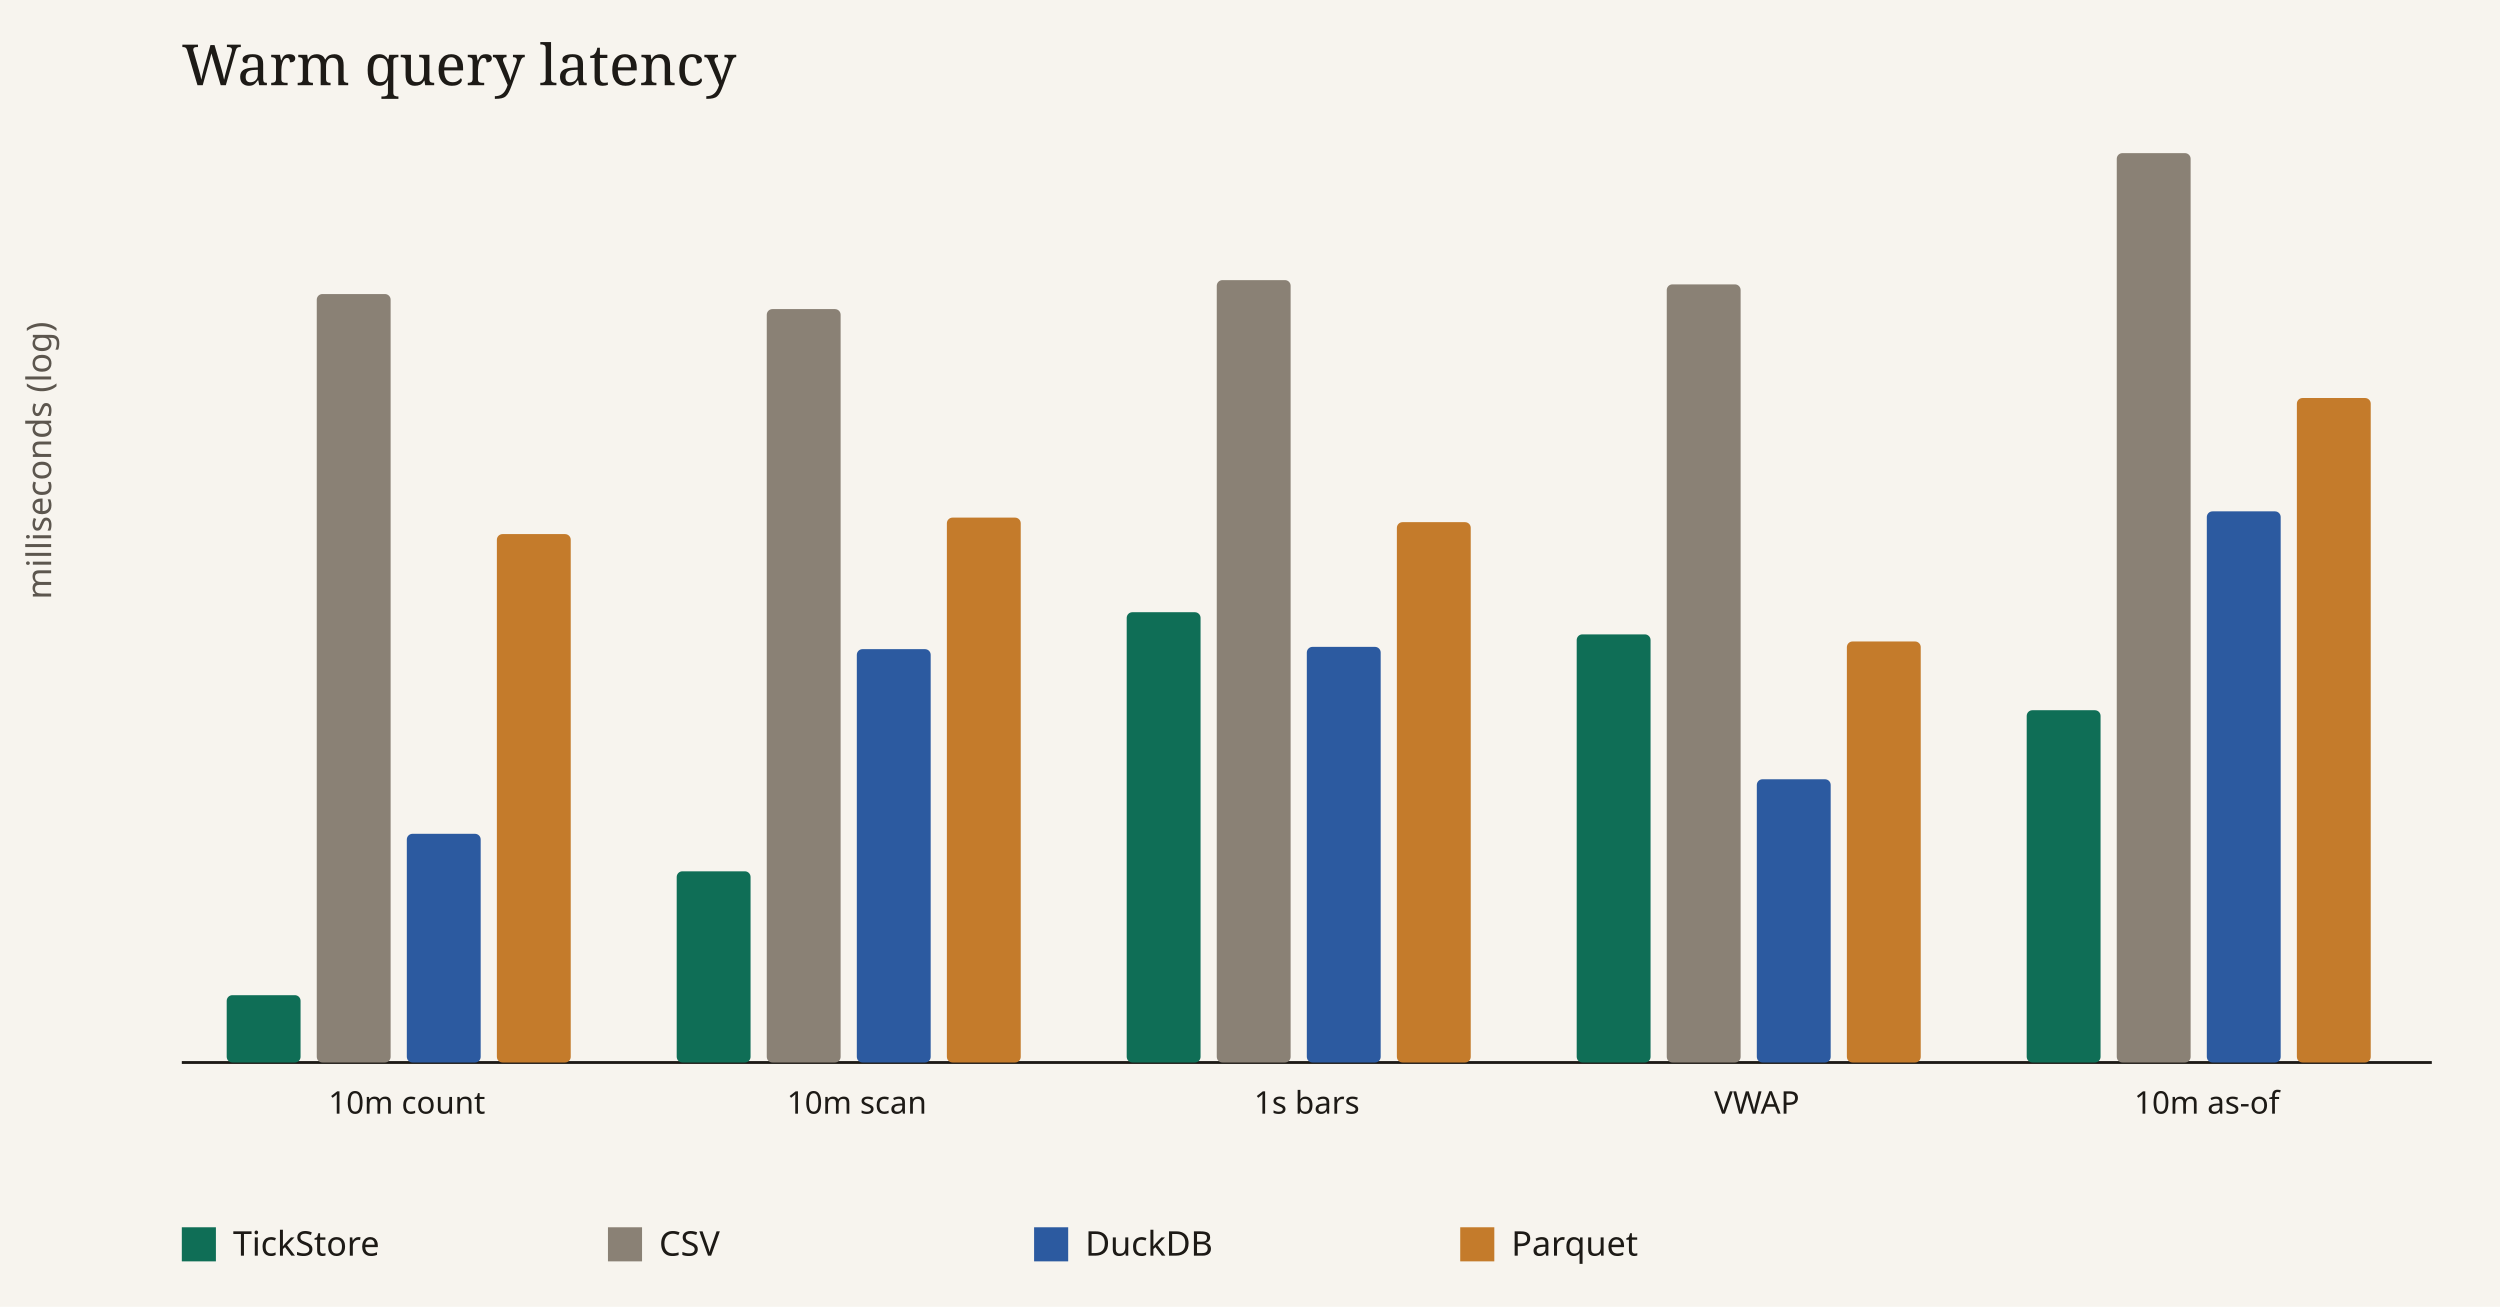
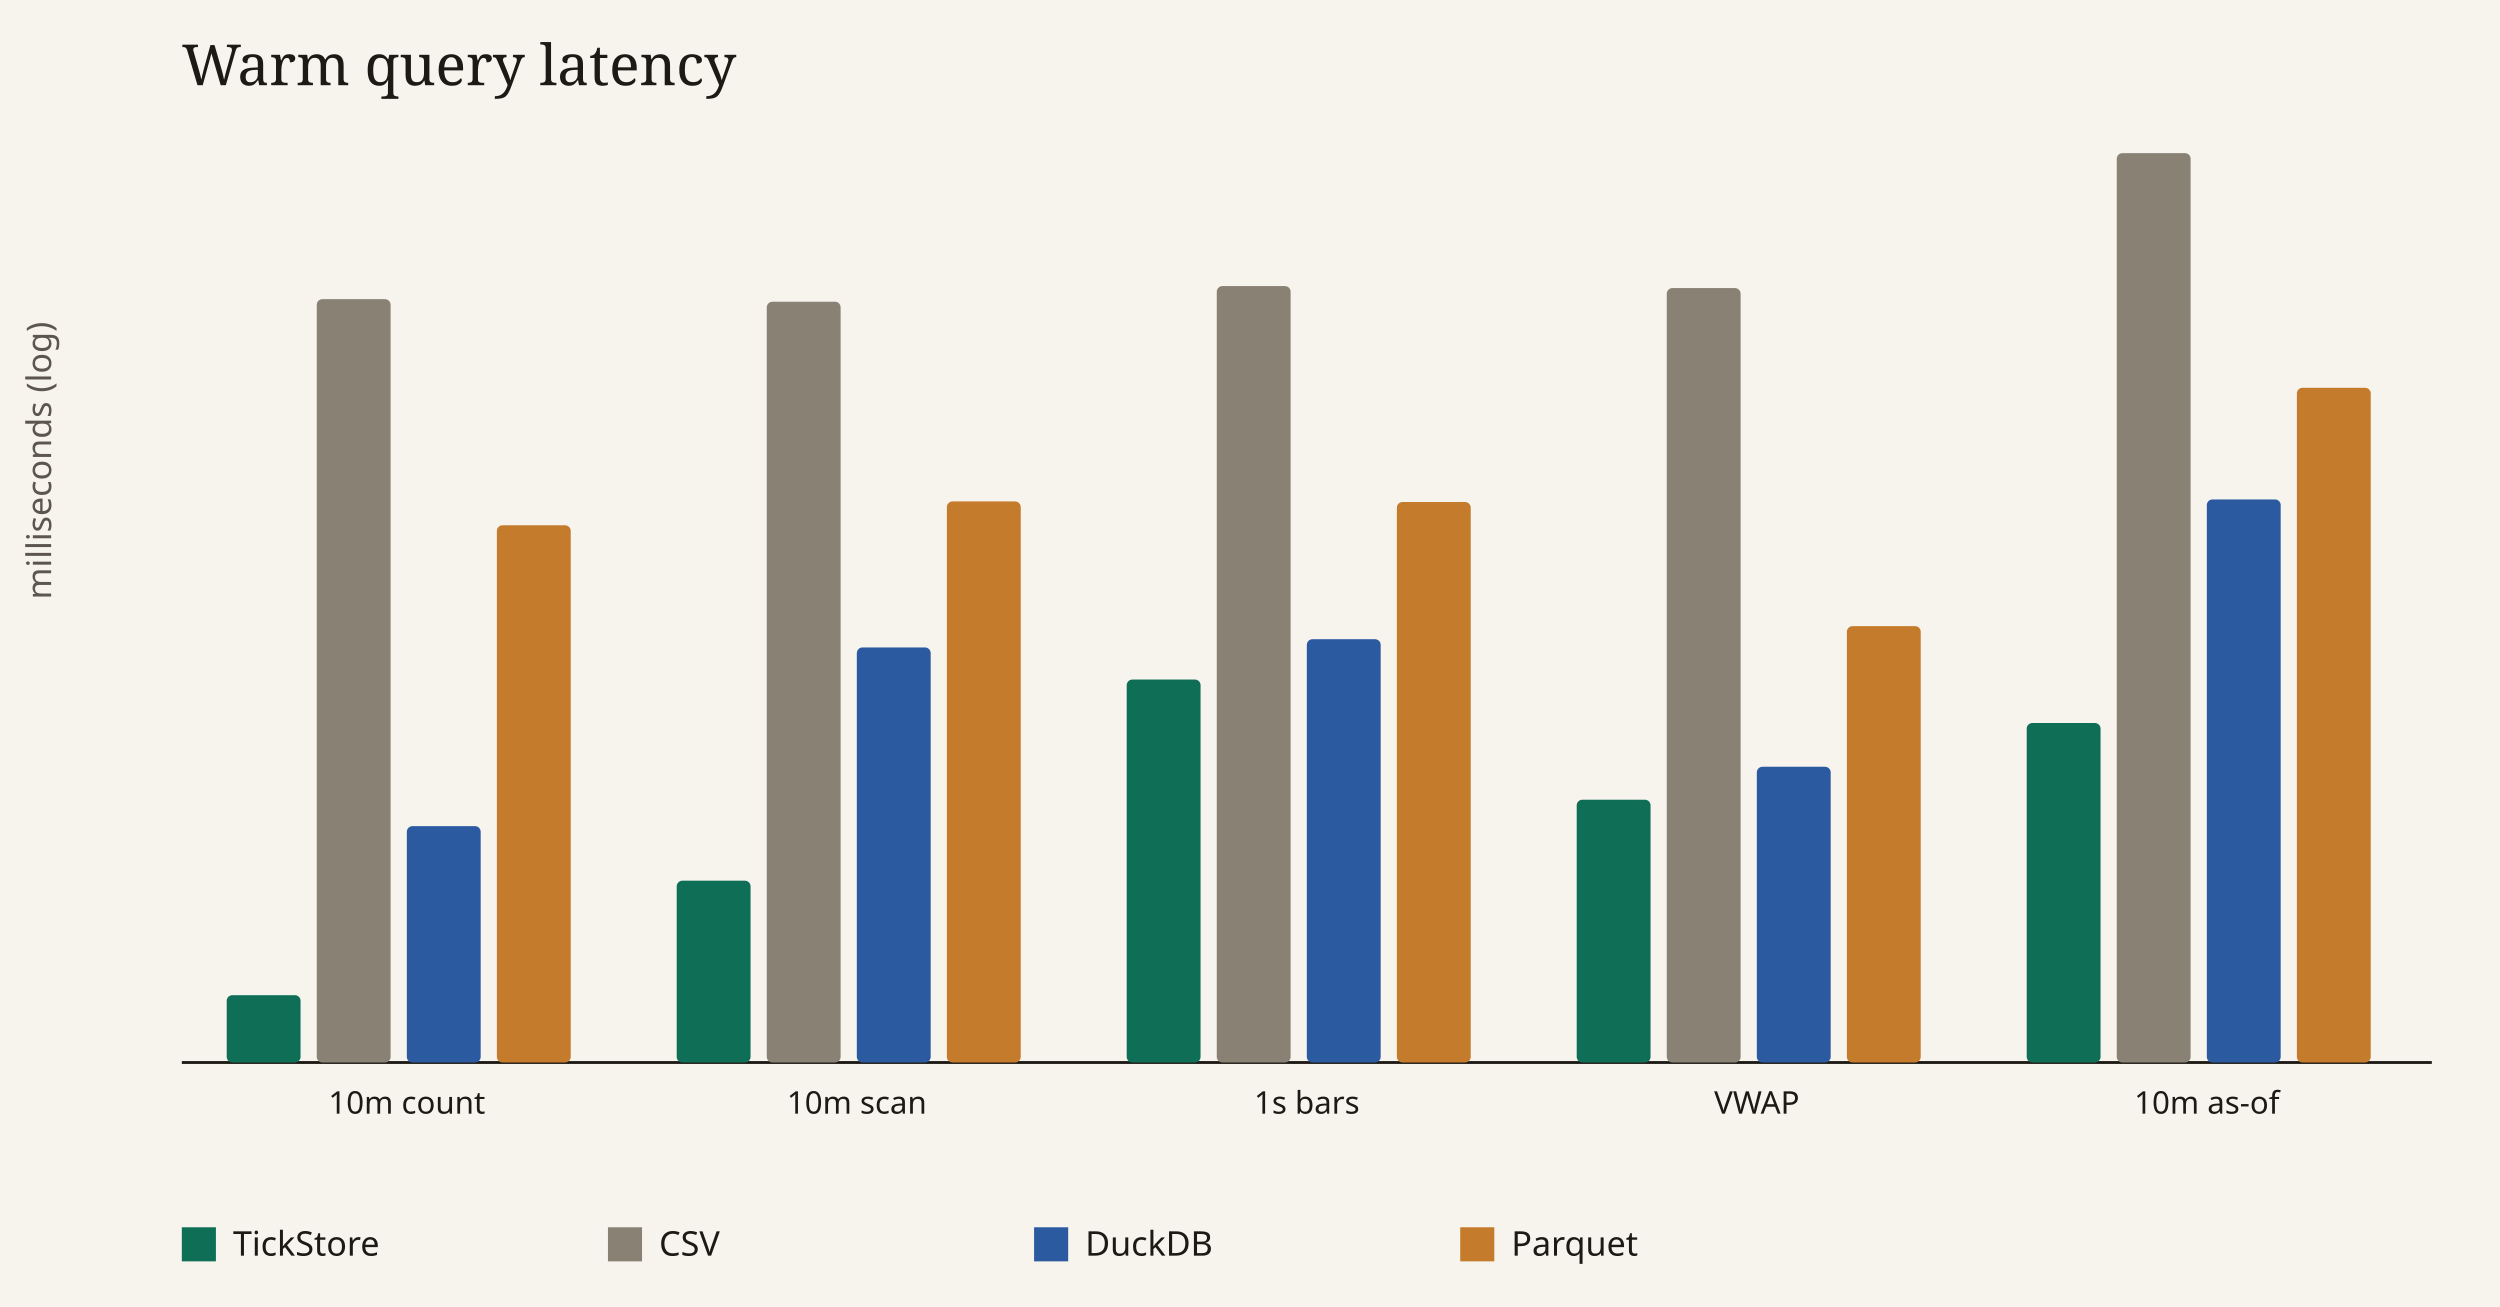
<svg xmlns="http://www.w3.org/2000/svg" width="880" height="460" viewBox="0 0 880 460">
  <rect width="100%" height="100%" fill="#f7f4ee" />
  <text x="64" y="30" font-family="Georgia, serif" font-size="20" fill="#1d1a16">Warm query latency</text>
  <text x="18" y="211.0" transform="rotate(-90 18,211.0)" font-family="ui-sans-serif, sans-serif" font-size="12" fill="#5c564e">milliseconds (log)</text>
  <line x1="64" y1="374" x2="856" y2="374" stroke="#1d1a16" stroke-width="1" />
  <text x="143.2" y="392" text-anchor="middle" font-family="ui-sans-serif, sans-serif" font-size="11" fill="#1d1a16">10m count</text>
  <text x="301.6" y="392" text-anchor="middle" font-family="ui-sans-serif, sans-serif" font-size="11" fill="#1d1a16">10m scan</text>
  <text x="460.0" y="392" text-anchor="middle" font-family="ui-sans-serif, sans-serif" font-size="11" fill="#1d1a16">1s bars</text>
  <text x="618.4" y="392" text-anchor="middle" font-family="ui-sans-serif, sans-serif" font-size="11" fill="#1d1a16">VWAP</text>
  <text x="776.8" y="392" text-anchor="middle" font-family="ui-sans-serif, sans-serif" font-size="11" fill="#1d1a16">10m as-of</text>
  <rect x="79.8" y="350.3" width="26.0" height="23.7" fill="#0f6e56" rx="2" />
-   <rect x="238.2" y="306.7" width="26.0" height="67.3" fill="#0f6e56" rx="2" />
-   <rect x="396.6" y="215.5" width="26.0" height="158.5" fill="#0f6e56" rx="2" />
-   <rect x="555.0" y="223.3" width="26.0" height="150.7" fill="#0f6e56" rx="2" />
-   <rect x="713.4" y="250.0" width="26.0" height="124.0" fill="#0f6e56" rx="2" />
+   <rect x="238.2" y="310.0" width="26.0" height="64.0" fill="#0f6e56" rx="2" />
+   <rect x="396.6" y="239.2" width="26.0" height="134.8" fill="#0f6e56" rx="2" />
+   <rect x="555.0" y="281.5" width="26.0" height="92.5" fill="#0f6e56" rx="2" />
+   <rect x="713.4" y="254.5" width="26.0" height="119.5" fill="#0f6e56" rx="2" />
  <rect x="64" y="432" width="12" height="12" fill="#0f6e56" />
  <text x="82" y="442" font-family="ui-sans-serif, sans-serif" font-size="12" fill="#1d1a16">TickStore</text>
-   <rect x="111.5" y="103.5" width="26.0" height="270.5" fill="#8a8175" rx="2" />
-   <rect x="269.9" y="108.8" width="26.0" height="265.2" fill="#8a8175" rx="2" />
-   <rect x="428.3" y="98.6" width="26.0" height="275.4" fill="#8a8175" rx="2" />
-   <rect x="586.7" y="100.1" width="26.0" height="273.9" fill="#8a8175" rx="2" />
+   <rect x="111.5" y="105.3" width="26.0" height="268.7" fill="#8a8175" rx="2" />
+   <rect x="269.9" y="106.2" width="26.0" height="267.8" fill="#8a8175" rx="2" />
+   <rect x="428.3" y="100.7" width="26.0" height="273.3" fill="#8a8175" rx="2" />
+   <rect x="586.7" y="101.4" width="26.0" height="272.6" fill="#8a8175" rx="2" />
  <rect x="745.1" y="53.9" width="26.0" height="320.1" fill="#8a8175" rx="2" />
  <rect x="214" y="432" width="12" height="12" fill="#8a8175" />
  <text x="232" y="442" font-family="ui-sans-serif, sans-serif" font-size="12" fill="#1d1a16">CSV</text>
-   <rect x="143.2" y="293.5" width="26.0" height="80.5" fill="#2c5aa0" rx="2" />
-   <rect x="301.6" y="228.5" width="26.0" height="145.5" fill="#2c5aa0" rx="2" />
-   <rect x="460.0" y="227.7" width="26.0" height="146.3" fill="#2c5aa0" rx="2" />
-   <rect x="618.4" y="274.3" width="26.0" height="99.7" fill="#2c5aa0" rx="2" />
-   <rect x="776.8" y="180.0" width="26.0" height="194.0" fill="#2c5aa0" rx="2" />
+   <rect x="143.2" y="290.8" width="26.0" height="83.2" fill="#2c5aa0" rx="2" />
+   <rect x="301.6" y="227.9" width="26.0" height="146.1" fill="#2c5aa0" rx="2" />
+   <rect x="460.0" y="225.0" width="26.0" height="149.0" fill="#2c5aa0" rx="2" />
+   <rect x="618.4" y="269.9" width="26.0" height="104.1" fill="#2c5aa0" rx="2" />
+   <rect x="776.8" y="175.8" width="26.0" height="198.2" fill="#2c5aa0" rx="2" />
  <rect x="364" y="432" width="12" height="12" fill="#2c5aa0" />
  <text x="382" y="442" font-family="ui-sans-serif, sans-serif" font-size="12" fill="#1d1a16">DuckDB</text>
-   <rect x="174.9" y="188.0" width="26.0" height="186.0" fill="#c47b2b" rx="2" />
-   <rect x="333.3" y="182.2" width="26.0" height="191.8" fill="#c47b2b" rx="2" />
-   <rect x="491.7" y="183.8" width="26.0" height="190.2" fill="#c47b2b" rx="2" />
-   <rect x="650.1" y="225.8" width="26.0" height="148.2" fill="#c47b2b" rx="2" />
-   <rect x="808.5" y="140.1" width="26.0" height="233.9" fill="#c47b2b" rx="2" />
+   <rect x="174.9" y="184.9" width="26.0" height="189.1" fill="#c47b2b" rx="2" />
+   <rect x="333.3" y="176.5" width="26.0" height="197.5" fill="#c47b2b" rx="2" />
+   <rect x="491.7" y="176.7" width="26.0" height="197.3" fill="#c47b2b" rx="2" />
+   <rect x="650.1" y="220.4" width="26.0" height="153.6" fill="#c47b2b" rx="2" />
+   <rect x="808.5" y="136.5" width="26.0" height="237.5" fill="#c47b2b" rx="2" />
  <rect x="514" y="432" width="12" height="12" fill="#c47b2b" />
  <text x="532" y="442" font-family="ui-sans-serif, sans-serif" font-size="12" fill="#1d1a16">Parquet</text>
</svg>
